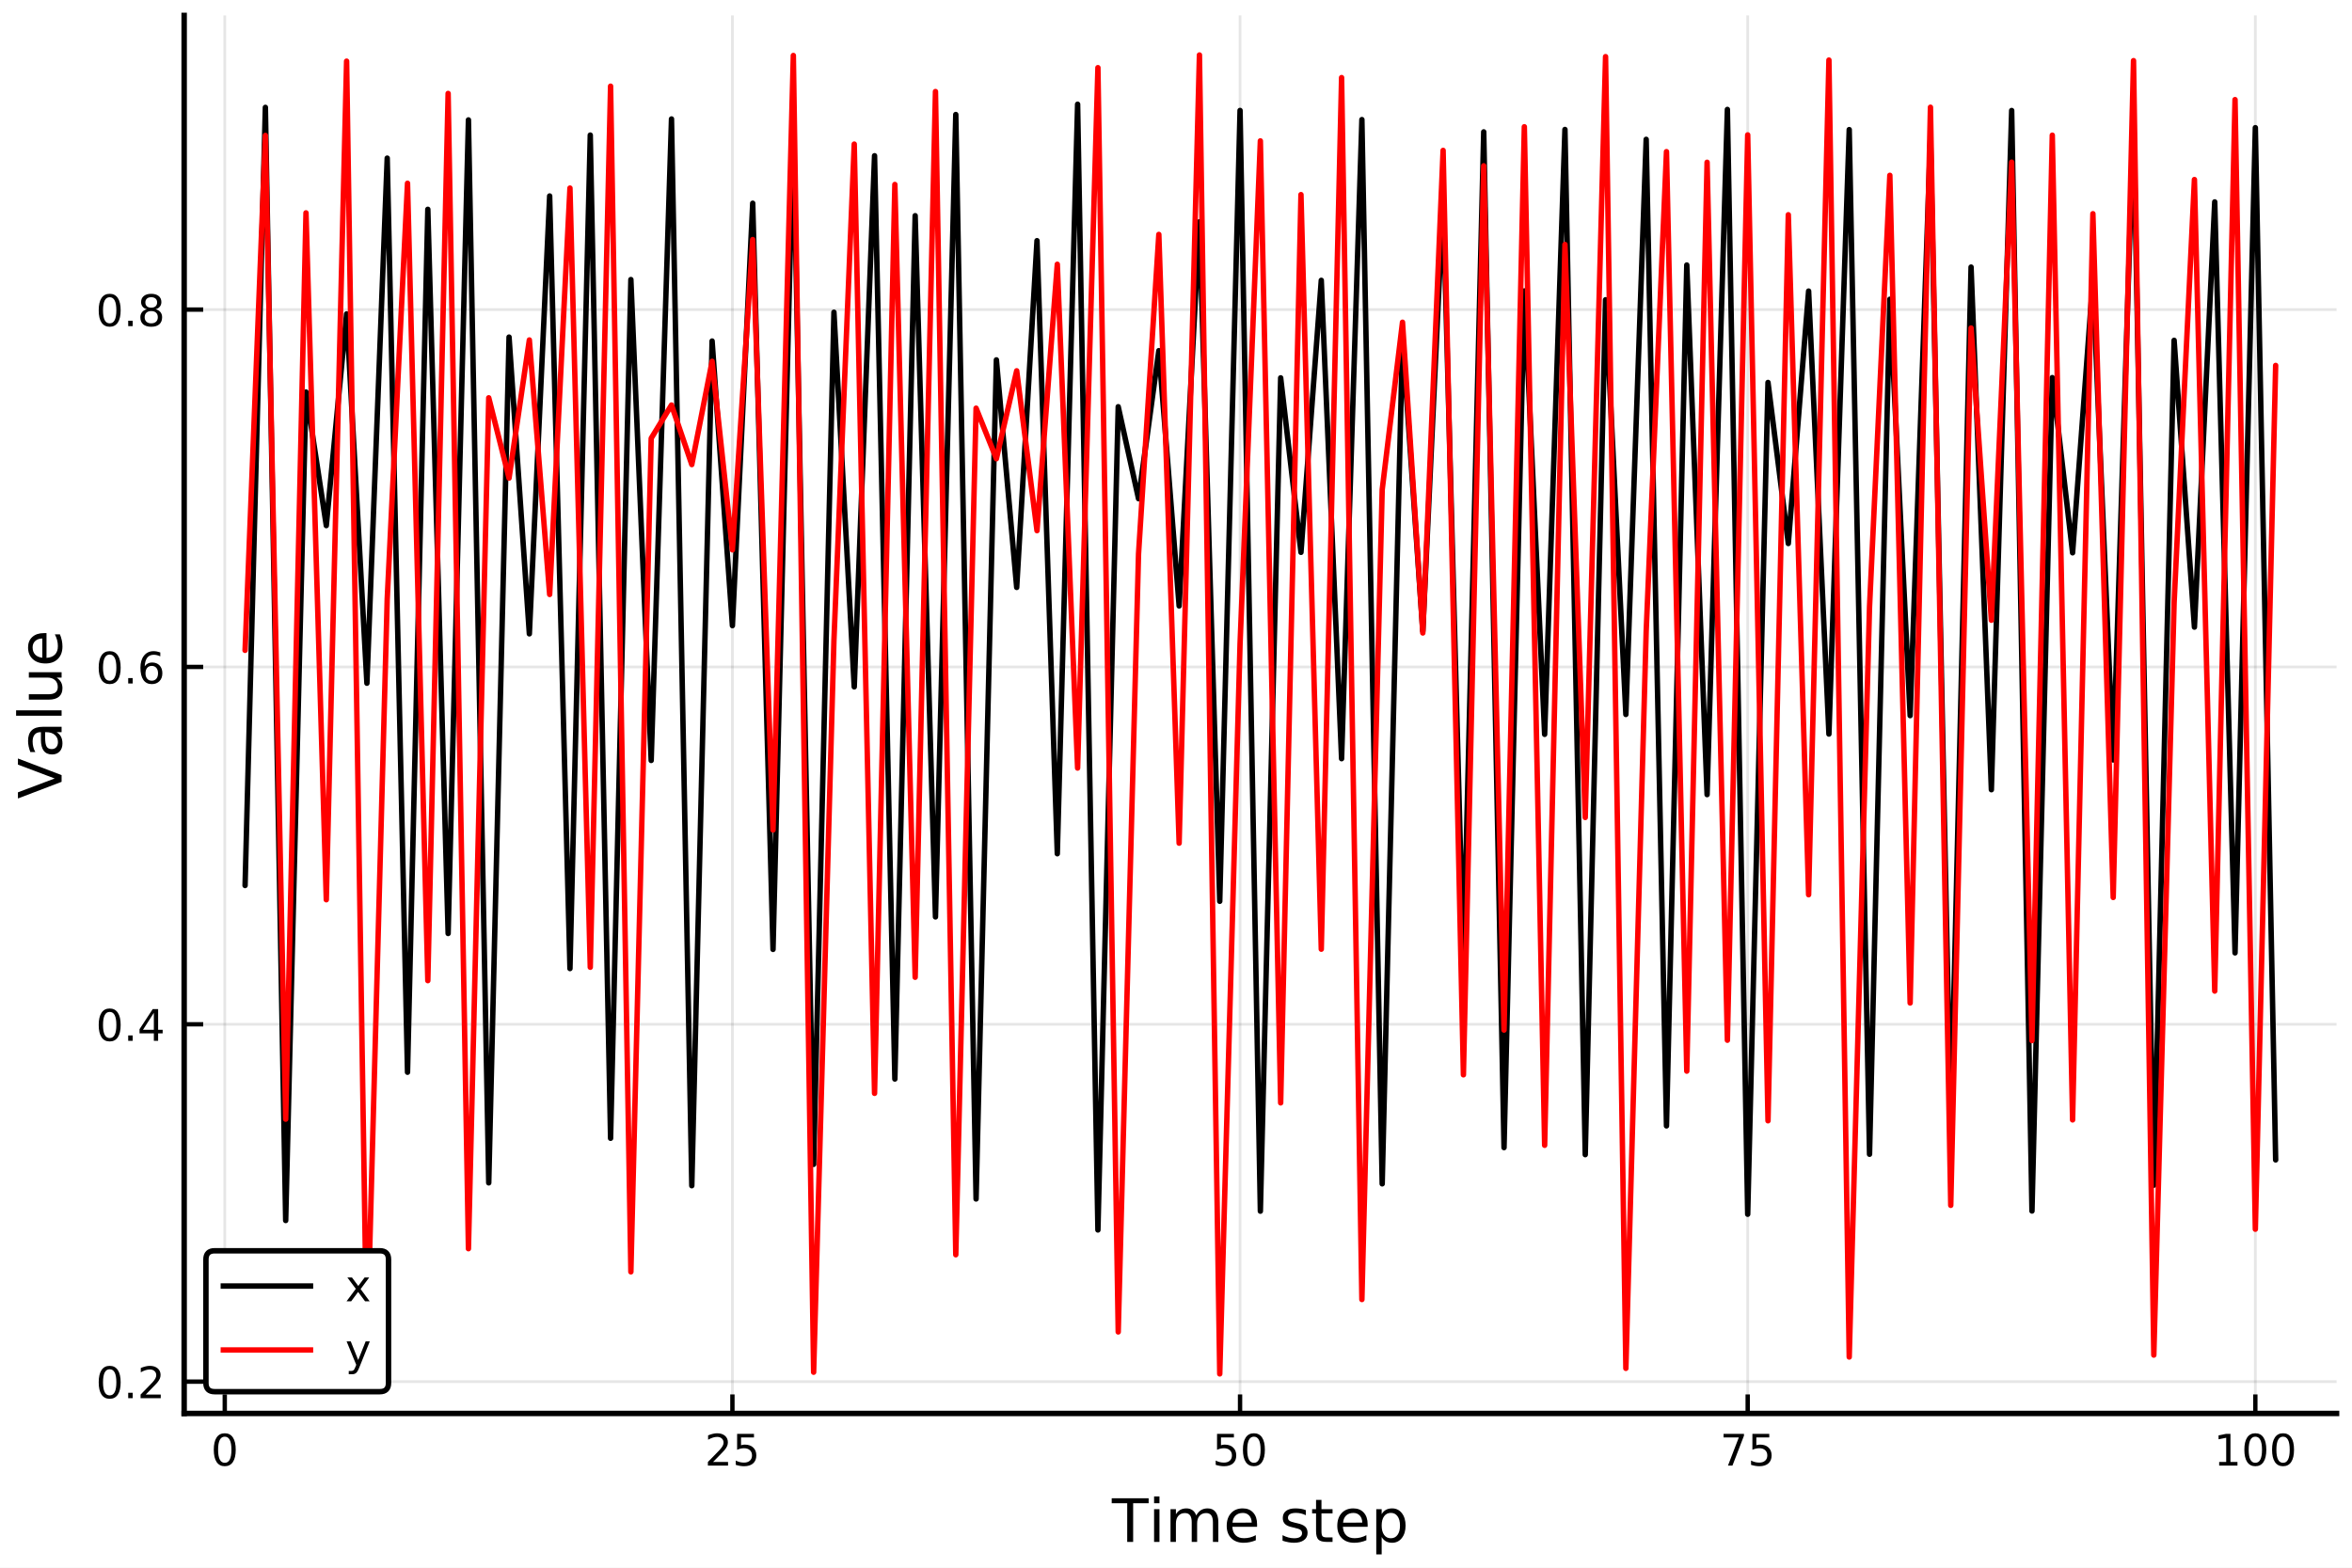
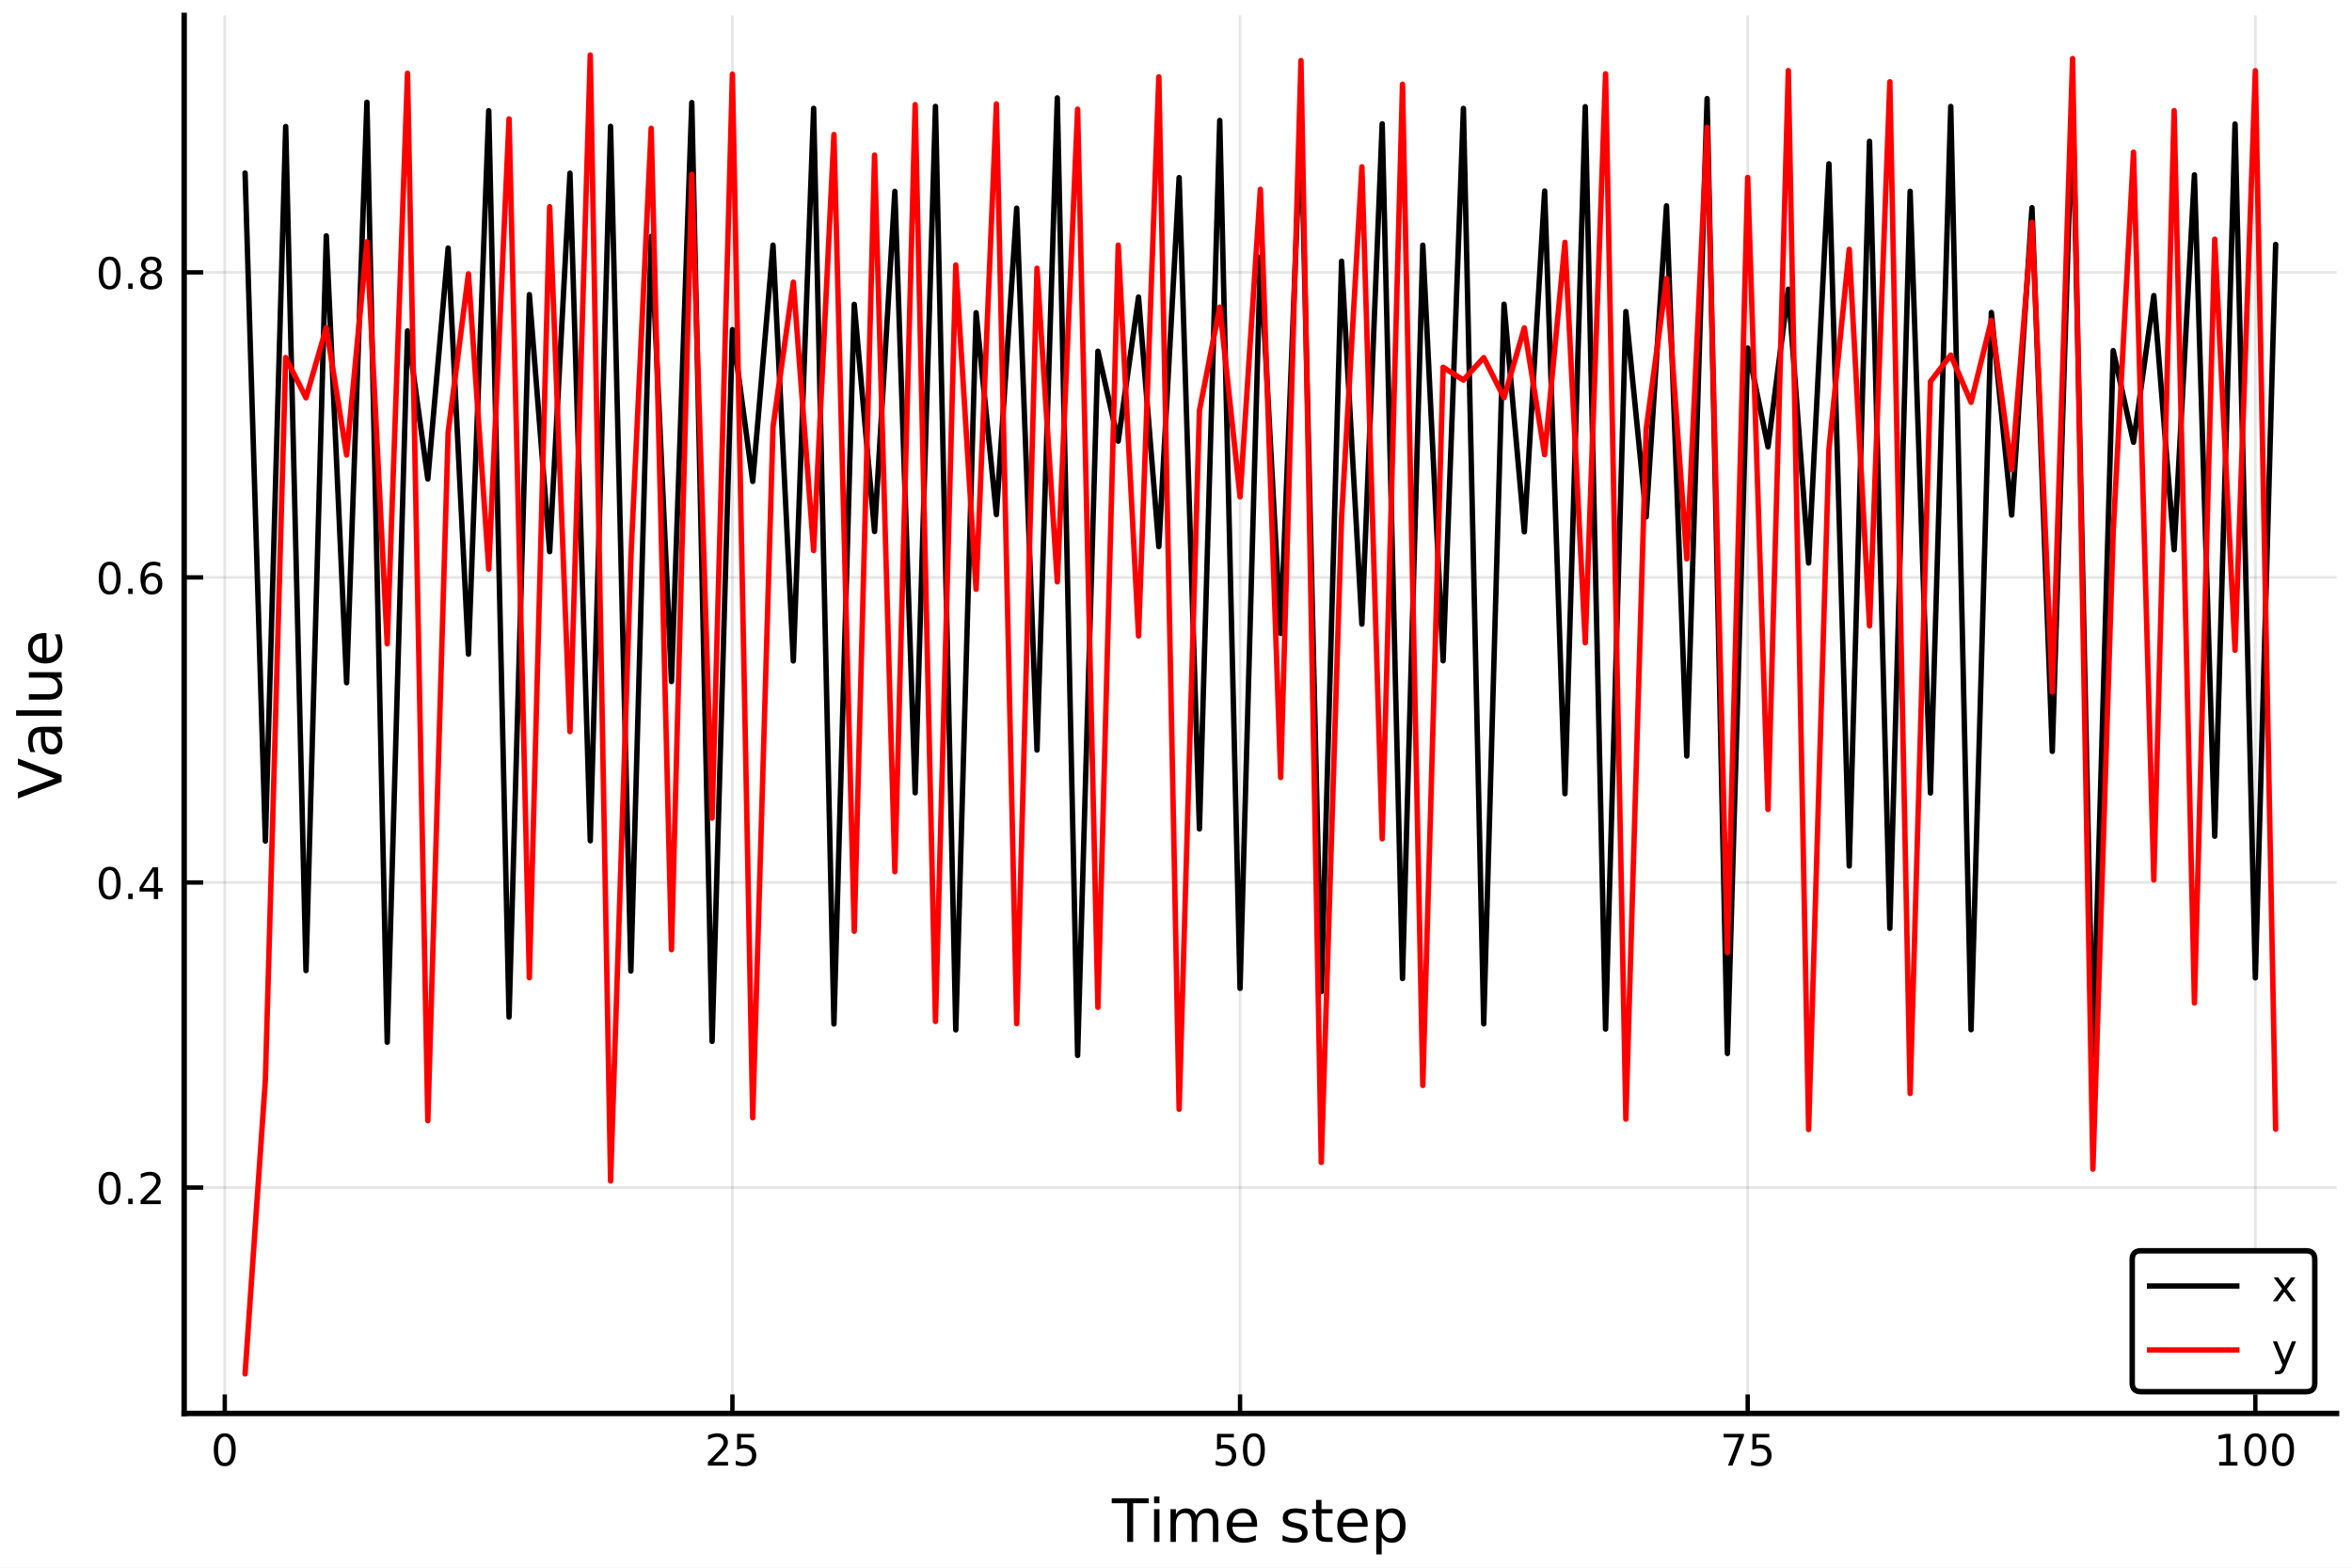
<svg xmlns="http://www.w3.org/2000/svg" xmlns:xlink="http://www.w3.org/1999/xlink" height="288pt" version="1.1" viewBox="0 0 432 288" width="432pt">
  <defs>
    <style type="text/css">
*{stroke-linecap:butt;stroke-linejoin:round;}
  </style>
  </defs>
  <g id="figure_1">
    <g id="patch_1">
      <path d="M 0 288  L 432 288  L 432 0  L 0 0  z " style="fill:#ffffff;" />
    </g>
    <g id="axes_1">
      <g id="patch_2">
        <path d="M 33.825 259.665  L 429.165 259.665  L 429.165 2.835  L 33.825 2.835  z " style="fill:#ffffff;" />
      </g>
      <g id="matplotlib.axis_1">
        <g id="xtick_1">
          <g id="line2d_1">
-             <path clip-path="url(#p6a5c3dcf49)" d="M 41.284 259.665  L 41.284 2.835  " style="fill:none;stroke:#000000;stroke-linecap:square;stroke-opacity:0.1;stroke-width:0.5;" />
+             <path clip-path="url(#pbc248b8d33)" d="M 41.284 259.665  L 41.284 2.835  " style="fill:none;stroke:#000000;stroke-linecap:square;stroke-opacity:0.1;stroke-width:0.5;" />
          </g>
          <g id="line2d_2">
            <defs>
-               <path d="M 0 0  L 0 -3.5  " id="mb498daff8a" style="stroke:#000000;stroke-width:0.8;" />
-             </defs>
-             <g>
-               <use style="stroke:#000000;stroke-width:0.8;" x="41.284" xlink:href="#mb498daff8a" y="259.665" />
+               <path d="M 0 0  L 0 -3.5  " id="mca0f3b9d40" style="stroke:#000000;stroke-width:0.8;" />
+             </defs>
+             <g>
+               <use style="stroke:#000000;stroke-width:0.8;" x="41.284" xlink:href="#mca0f3b9d40" y="259.665" />
            </g>
          </g>
          <g id="text_1">
            <defs>
              <path d="M 31.781 66.406  Q 24.172 66.406 20.328 58.906  Q 16.5 51.422 16.5 36.375  Q 16.5 21.391 20.328 13.891  Q 24.172 6.391 31.781 6.391  Q 39.453 6.391 43.281 13.891  Q 47.125 21.391 47.125 36.375  Q 47.125 51.422 43.281 58.906  Q 39.453 66.406 31.781 66.406  z M 31.781 74.219  Q 44.047 74.219 50.516 64.516  Q 56.984 54.828 56.984 36.375  Q 56.984 17.969 50.516 8.266  Q 44.047 -1.422 31.781 -1.422  Q 19.531 -1.422 13.062 8.266  Q 6.594 17.969 6.594 36.375  Q 6.594 54.828 13.062 64.516  Q 19.531 74.219 31.781 74.219  z " id="DejaVuSans-48" />
            </defs>
            <g transform="translate(38.7389 269.2441)scale(0.08 -0.08)">
              <use xlink:href="#DejaVuSans-48" />
            </g>
          </g>
        </g>
        <g id="xtick_2">
          <g id="line2d_3">
-             <path clip-path="url(#p6a5c3dcf49)" d="M 134.525 259.665  L 134.525 2.835  " style="fill:none;stroke:#000000;stroke-linecap:square;stroke-opacity:0.1;stroke-width:0.5;" />
+             <path clip-path="url(#pbc248b8d33)" d="M 134.525 259.665  L 134.525 2.835  " style="fill:none;stroke:#000000;stroke-linecap:square;stroke-opacity:0.1;stroke-width:0.5;" />
          </g>
          <g id="line2d_4">
            <g>
-               <use style="stroke:#000000;stroke-width:0.8;" x="134.525" xlink:href="#mb498daff8a" y="259.665" />
+               <use style="stroke:#000000;stroke-width:0.8;" x="134.525" xlink:href="#mca0f3b9d40" y="259.665" />
            </g>
          </g>
          <g id="text_2">
            <defs>
              <path d="M 19.188 8.297  L 53.609 8.297  L 53.609 0  L 7.328 0  L 7.328 8.297  Q 12.938 14.109 22.625 23.891  Q 32.328 33.688 34.812 36.531  Q 39.547 41.844 41.422 45.531  Q 43.312 49.219 43.312 52.781  Q 43.312 58.594 39.234 62.25  Q 35.156 65.922 28.609 65.922  Q 23.969 65.922 18.812 64.312  Q 13.672 62.703 7.812 59.422  L 7.812 69.391  Q 13.766 71.781 18.938 73  Q 24.125 74.219 28.422 74.219  Q 39.75 74.219 46.484 68.547  Q 53.219 62.891 53.219 53.422  Q 53.219 48.922 51.531 44.891  Q 49.859 40.875 45.406 35.406  Q 44.188 33.984 37.641 27.219  Q 31.109 20.453 19.188 8.297  z " id="DejaVuSans-50" />
              <path d="M 10.797 72.906  L 49.516 72.906  L 49.516 64.594  L 19.828 64.594  L 19.828 46.734  Q 21.969 47.469 24.109 47.828  Q 26.266 48.188 28.422 48.188  Q 40.625 48.188 47.75 41.5  Q 54.891 34.812 54.891 23.391  Q 54.891 11.625 47.562 5.094  Q 40.234 -1.422 26.906 -1.422  Q 22.312 -1.422 17.547 -0.641  Q 12.797 0.141 7.719 1.703  L 7.719 11.625  Q 12.109 9.234 16.797 8.062  Q 21.484 6.891 26.703 6.891  Q 35.156 6.891 40.078 11.328  Q 45.016 15.766 45.016 23.391  Q 45.016 31 40.078 35.438  Q 35.156 39.891 26.703 39.891  Q 22.75 39.891 18.812 39.016  Q 14.891 38.141 10.797 36.281  z " id="DejaVuSans-53" />
            </defs>
            <g transform="translate(129.4346 269.2441)scale(0.08 -0.08)">
              <use xlink:href="#DejaVuSans-50" />
              <use x="63.623" xlink:href="#DejaVuSans-53" />
            </g>
          </g>
        </g>
        <g id="xtick_3">
          <g id="line2d_5">
-             <path clip-path="url(#p6a5c3dcf49)" d="M 227.765 259.665  L 227.765 2.835  " style="fill:none;stroke:#000000;stroke-linecap:square;stroke-opacity:0.1;stroke-width:0.5;" />
+             <path clip-path="url(#pbc248b8d33)" d="M 227.765 259.665  L 227.765 2.835  " style="fill:none;stroke:#000000;stroke-linecap:square;stroke-opacity:0.1;stroke-width:0.5;" />
          </g>
          <g id="line2d_6">
            <g>
-               <use style="stroke:#000000;stroke-width:0.8;" x="227.765" xlink:href="#mb498daff8a" y="259.665" />
+               <use style="stroke:#000000;stroke-width:0.8;" x="227.765" xlink:href="#mca0f3b9d40" y="259.665" />
            </g>
          </g>
          <g id="text_3">
            <g transform="translate(222.6754 269.2441)scale(0.08 -0.08)">
              <use xlink:href="#DejaVuSans-53" />
              <use x="63.623" xlink:href="#DejaVuSans-48" />
            </g>
          </g>
        </g>
        <g id="xtick_4">
          <g id="line2d_7">
-             <path clip-path="url(#p6a5c3dcf49)" d="M 321.006 259.665  L 321.006 2.835  " style="fill:none;stroke:#000000;stroke-linecap:square;stroke-opacity:0.1;stroke-width:0.5;" />
+             <path clip-path="url(#pbc248b8d33)" d="M 321.006 259.665  L 321.006 2.835  " style="fill:none;stroke:#000000;stroke-linecap:square;stroke-opacity:0.1;stroke-width:0.5;" />
          </g>
          <g id="line2d_8">
            <g>
-               <use style="stroke:#000000;stroke-width:0.8;" x="321.006" xlink:href="#mb498daff8a" y="259.665" />
+               <use style="stroke:#000000;stroke-width:0.8;" x="321.006" xlink:href="#mca0f3b9d40" y="259.665" />
            </g>
          </g>
          <g id="text_4">
            <defs>
              <path d="M 8.203 72.906  L 55.078 72.906  L 55.078 68.703  L 28.609 0  L 18.312 0  L 43.219 64.594  L 8.203 64.594  z " id="DejaVuSans-55" />
            </defs>
            <g transform="translate(315.9161 269.2441)scale(0.08 -0.08)">
              <use xlink:href="#DejaVuSans-55" />
              <use x="63.623" xlink:href="#DejaVuSans-53" />
            </g>
          </g>
        </g>
        <g id="xtick_5">
          <g id="line2d_9">
-             <path clip-path="url(#p6a5c3dcf49)" d="M 414.247 259.665  L 414.247 2.835  " style="fill:none;stroke:#000000;stroke-linecap:square;stroke-opacity:0.1;stroke-width:0.5;" />
+             <path clip-path="url(#pbc248b8d33)" d="M 414.247 259.665  L 414.247 2.835  " style="fill:none;stroke:#000000;stroke-linecap:square;stroke-opacity:0.1;stroke-width:0.5;" />
          </g>
          <g id="line2d_10">
            <g>
-               <use style="stroke:#000000;stroke-width:0.8;" x="414.247" xlink:href="#mb498daff8a" y="259.665" />
+               <use style="stroke:#000000;stroke-width:0.8;" x="414.247" xlink:href="#mca0f3b9d40" y="259.665" />
            </g>
          </g>
          <g id="text_5">
            <defs>
              <path d="M 12.406 8.297  L 28.516 8.297  L 28.516 63.922  L 10.984 60.406  L 10.984 69.391  L 28.422 72.906  L 38.281 72.906  L 38.281 8.297  L 54.391 8.297  L 54.391 0  L 12.406 0  z " id="DejaVuSans-49" />
            </defs>
            <g transform="translate(406.6118 269.2441)scale(0.08 -0.08)">
              <use xlink:href="#DejaVuSans-49" />
              <use x="63.623" xlink:href="#DejaVuSans-48" />
              <use x="127.246" xlink:href="#DejaVuSans-48" />
            </g>
          </g>
        </g>
        <g id="text_6">
          <defs>
            <path d="M -0.297 72.906  L 61.375 72.906  L 61.375 64.594  L 35.5 64.594  L 35.5 0  L 25.594 0  L 25.594 64.594  L -0.297 64.594  z " id="DejaVuSans-84" />
            <path d="M 9.422 54.688  L 18.406 54.688  L 18.406 0  L 9.422 0  z M 9.422 75.984  L 18.406 75.984  L 18.406 64.594  L 9.422 64.594  z " id="DejaVuSans-105" />
            <path d="M 52 44.188  Q 55.375 50.25 60.062 53.125  Q 64.75 56 71.094 56  Q 79.641 56 84.281 50.016  Q 88.922 44.047 88.922 33.016  L 88.922 0  L 79.891 0  L 79.891 32.719  Q 79.891 40.578 77.094 44.375  Q 74.312 48.188 68.609 48.188  Q 61.625 48.188 57.562 43.547  Q 53.516 38.922 53.516 30.906  L 53.516 0  L 44.484 0  L 44.484 32.719  Q 44.484 40.625 41.703 44.406  Q 38.922 48.188 33.109 48.188  Q 26.219 48.188 22.156 43.531  Q 18.109 38.875 18.109 30.906  L 18.109 0  L 9.078 0  L 9.078 54.688  L 18.109 54.688  L 18.109 46.188  Q 21.188 51.219 25.484 53.609  Q 29.781 56 35.688 56  Q 41.656 56 45.828 52.969  Q 50 49.953 52 44.188  z " id="DejaVuSans-109" />
            <path d="M 56.203 29.594  L 56.203 25.203  L 14.891 25.203  Q 15.484 15.922 20.484 11.062  Q 25.484 6.203 34.422 6.203  Q 39.594 6.203 44.453 7.469  Q 49.312 8.734 54.109 11.281  L 54.109 2.781  Q 49.266 0.734 44.188 -0.344  Q 39.109 -1.422 33.891 -1.422  Q 20.797 -1.422 13.156 6.188  Q 5.516 13.812 5.516 26.812  Q 5.516 40.234 12.766 48.109  Q 20.016 56 32.328 56  Q 43.359 56 49.781 48.891  Q 56.203 41.797 56.203 29.594  z M 47.219 32.234  Q 47.125 39.594 43.094 43.984  Q 39.062 48.391 32.422 48.391  Q 24.906 48.391 20.391 44.141  Q 15.875 39.891 15.188 32.172  z " id="DejaVuSans-101" />
            <path id="DejaVuSans-32" />
            <path d="M 44.281 53.078  L 44.281 44.578  Q 40.484 46.531 36.375 47.5  Q 32.281 48.484 27.875 48.484  Q 21.188 48.484 17.844 46.438  Q 14.5 44.391 14.5 40.281  Q 14.5 37.156 16.891 35.375  Q 19.281 33.594 26.516 31.984  L 29.594 31.297  Q 39.156 29.25 43.188 25.516  Q 47.219 21.781 47.219 15.094  Q 47.219 7.469 41.188 3.016  Q 35.156 -1.422 24.609 -1.422  Q 20.219 -1.422 15.453 -0.562  Q 10.688 0.297 5.422 2  L 5.422 11.281  Q 10.406 8.688 15.234 7.391  Q 20.062 6.109 24.812 6.109  Q 31.156 6.109 34.562 8.281  Q 37.984 10.453 37.984 14.406  Q 37.984 18.062 35.516 20.016  Q 33.062 21.969 24.703 23.781  L 21.578 24.516  Q 13.234 26.266 9.516 29.906  Q 5.812 33.547 5.812 39.891  Q 5.812 47.609 11.281 51.797  Q 16.75 56 26.812 56  Q 31.781 56 36.172 55.266  Q 40.578 54.547 44.281 53.078  z " id="DejaVuSans-115" />
            <path d="M 18.312 70.219  L 18.312 54.688  L 36.812 54.688  L 36.812 47.703  L 18.312 47.703  L 18.312 18.016  Q 18.312 11.328 20.141 9.422  Q 21.969 7.516 27.594 7.516  L 36.812 7.516  L 36.812 0  L 27.594 0  Q 17.188 0 13.234 3.875  Q 9.281 7.766 9.281 18.016  L 9.281 47.703  L 2.688 47.703  L 2.688 54.688  L 9.281 54.688  L 9.281 70.219  z " id="DejaVuSans-116" />
            <path d="M 18.109 8.203  L 18.109 -20.797  L 9.078 -20.797  L 9.078 54.688  L 18.109 54.688  L 18.109 46.391  Q 20.953 51.266 25.266 53.625  Q 29.594 56 35.594 56  Q 45.562 56 51.781 48.094  Q 58.016 40.188 58.016 27.297  Q 58.016 14.406 51.781 6.484  Q 45.562 -1.422 35.594 -1.422  Q 29.594 -1.422 25.266 0.953  Q 20.953 3.328 18.109 8.203  z M 48.688 27.297  Q 48.688 37.203 44.609 42.844  Q 40.531 48.484 33.406 48.484  Q 26.266 48.484 22.188 42.844  Q 18.109 37.203 18.109 27.297  Q 18.109 17.391 22.188 11.75  Q 26.266 6.109 33.406 6.109  Q 40.531 6.109 44.609 11.75  Q 48.688 17.391 48.688 27.297  z " id="DejaVuSans-112" />
          </defs>
          <g transform="translate(204.2236 283.2661)scale(0.11 -0.11)">
            <use xlink:href="#DejaVuSans-84" />
            <use x="61.037" xlink:href="#DejaVuSans-105" />
            <use x="88.82" xlink:href="#DejaVuSans-109" />
            <use x="186.232" xlink:href="#DejaVuSans-101" />
            <use x="247.756" xlink:href="#DejaVuSans-32" />
            <use x="279.543" xlink:href="#DejaVuSans-115" />
            <use x="331.643" xlink:href="#DejaVuSans-116" />
            <use x="370.852" xlink:href="#DejaVuSans-101" />
            <use x="432.375" xlink:href="#DejaVuSans-112" />
          </g>
        </g>
      </g>
      <g id="matplotlib.axis_2">
        <g id="ytick_1">
          <g id="line2d_11">
-             <path clip-path="url(#p6a5c3dcf49)" d="M 33.825 253.819  L 429.165 253.819  " style="fill:none;stroke:#000000;stroke-linecap:square;stroke-opacity:0.1;stroke-width:0.5;" />
+             <path clip-path="url(#pbc248b8d33)" d="M 33.825 218.166  L 429.165 218.166  " style="fill:none;stroke:#000000;stroke-linecap:square;stroke-opacity:0.1;stroke-width:0.5;" />
          </g>
          <g id="line2d_12">
            <defs>
-               <path d="M 0 0  L 3.5 0  " id="ma4e958c7b9" style="stroke:#000000;stroke-width:0.8;" />
-             </defs>
-             <g>
-               <use style="stroke:#000000;stroke-width:0.8;" x="33.825" xlink:href="#ma4e958c7b9" y="253.819" />
+               <path d="M 0 0  L 3.5 0  " id="m23089de753" style="stroke:#000000;stroke-width:0.8;" />
+             </defs>
+             <g>
+               <use style="stroke:#000000;stroke-width:0.8;" x="33.825" xlink:href="#m23089de753" y="218.166" />
            </g>
          </g>
          <g id="text_7">
            <defs>
              <path d="M 10.688 12.406  L 21 12.406  L 21 0  L 10.688 0  z " id="DejaVuSans-46" />
            </defs>
-             <g transform="translate(17.60215 256.8585)scale(0.08 -0.08)">
+             <g transform="translate(17.60215 221.2058)scale(0.08 -0.08)">
              <use xlink:href="#DejaVuSans-48" />
              <use x="63.623" xlink:href="#DejaVuSans-46" />
              <use x="95.41" xlink:href="#DejaVuSans-50" />
            </g>
          </g>
        </g>
        <g id="ytick_2">
          <g id="line2d_13">
-             <path clip-path="url(#p6a5c3dcf49)" d="M 33.825 188.171  L 429.165 188.171  " style="fill:none;stroke:#000000;stroke-linecap:square;stroke-opacity:0.1;stroke-width:0.5;" />
+             <path clip-path="url(#pbc248b8d33)" d="M 33.825 162.122  L 429.165 162.122  " style="fill:none;stroke:#000000;stroke-linecap:square;stroke-opacity:0.1;stroke-width:0.5;" />
          </g>
          <g id="line2d_14">
            <g>
-               <use style="stroke:#000000;stroke-width:0.8;" x="33.825" xlink:href="#ma4e958c7b9" y="188.171" />
+               <use style="stroke:#000000;stroke-width:0.8;" x="33.825" xlink:href="#m23089de753" y="162.122" />
            </g>
          </g>
          <g id="text_8">
            <defs>
              <path d="M 37.797 64.312  L 12.891 25.391  L 37.797 25.391  z M 35.203 72.906  L 47.609 72.906  L 47.609 25.391  L 58.016 25.391  L 58.016 17.188  L 47.609 17.188  L 47.609 0  L 37.797 0  L 37.797 17.188  L 4.891 17.188  L 4.891 26.703  z " id="DejaVuSans-52" />
            </defs>
-             <g transform="translate(17.60215 191.2106)scale(0.08 -0.08)">
+             <g transform="translate(17.60215 165.1615)scale(0.08 -0.08)">
              <use xlink:href="#DejaVuSans-48" />
              <use x="63.623" xlink:href="#DejaVuSans-46" />
              <use x="95.41" xlink:href="#DejaVuSans-52" />
            </g>
          </g>
        </g>
        <g id="ytick_3">
          <g id="line2d_15">
-             <path clip-path="url(#p6a5c3dcf49)" d="M 33.825 122.523  L 429.165 122.523  " style="fill:none;stroke:#000000;stroke-linecap:square;stroke-opacity:0.1;stroke-width:0.5;" />
+             <path clip-path="url(#pbc248b8d33)" d="M 33.825 106.078  L 429.165 106.078  " style="fill:none;stroke:#000000;stroke-linecap:square;stroke-opacity:0.1;stroke-width:0.5;" />
          </g>
          <g id="line2d_16">
            <g>
-               <use style="stroke:#000000;stroke-width:0.8;" x="33.825" xlink:href="#ma4e958c7b9" y="122.523" />
+               <use style="stroke:#000000;stroke-width:0.8;" x="33.825" xlink:href="#m23089de753" y="106.078" />
            </g>
          </g>
          <g id="text_9">
            <defs>
              <path d="M 33.016 40.375  Q 26.375 40.375 22.484 35.828  Q 18.609 31.297 18.609 23.391  Q 18.609 15.531 22.484 10.953  Q 26.375 6.391 33.016 6.391  Q 39.656 6.391 43.531 10.953  Q 47.406 15.531 47.406 23.391  Q 47.406 31.297 43.531 35.828  Q 39.656 40.375 33.016 40.375  z M 52.594 71.297  L 52.594 62.312  Q 48.875 64.062 45.094 64.984  Q 41.312 65.922 37.594 65.922  Q 27.828 65.922 22.672 59.328  Q 17.531 52.734 16.797 39.406  Q 19.672 43.656 24.016 45.922  Q 28.375 48.188 33.594 48.188  Q 44.578 48.188 50.953 41.516  Q 57.328 34.859 57.328 23.391  Q 57.328 12.156 50.688 5.359  Q 44.047 -1.422 33.016 -1.422  Q 20.359 -1.422 13.672 8.266  Q 6.984 17.969 6.984 36.375  Q 6.984 53.656 15.188 63.938  Q 23.391 74.219 37.203 74.219  Q 40.922 74.219 44.703 73.484  Q 48.484 72.75 52.594 71.297  z " id="DejaVuSans-54" />
            </defs>
-             <g transform="translate(17.60215 125.5626)scale(0.08 -0.08)">
+             <g transform="translate(17.60215 109.1173)scale(0.08 -0.08)">
              <use xlink:href="#DejaVuSans-48" />
              <use x="63.623" xlink:href="#DejaVuSans-46" />
              <use x="95.41" xlink:href="#DejaVuSans-54" />
            </g>
          </g>
        </g>
        <g id="ytick_4">
          <g id="line2d_17">
-             <path clip-path="url(#p6a5c3dcf49)" d="M 33.825 56.875  L 429.165 56.875  " style="fill:none;stroke:#000000;stroke-linecap:square;stroke-opacity:0.1;stroke-width:0.5;" />
+             <path clip-path="url(#pbc248b8d33)" d="M 33.825 50.034  L 429.165 50.034  " style="fill:none;stroke:#000000;stroke-linecap:square;stroke-opacity:0.1;stroke-width:0.5;" />
          </g>
          <g id="line2d_18">
            <g>
-               <use style="stroke:#000000;stroke-width:0.8;" x="33.825" xlink:href="#ma4e958c7b9" y="56.875" />
+               <use style="stroke:#000000;stroke-width:0.8;" x="33.825" xlink:href="#m23089de753" y="50.034" />
            </g>
          </g>
          <g id="text_10">
            <defs>
              <path d="M 31.781 34.625  Q 24.75 34.625 20.719 30.859  Q 16.703 27.094 16.703 20.516  Q 16.703 13.922 20.719 10.156  Q 24.75 6.391 31.781 6.391  Q 38.812 6.391 42.859 10.172  Q 46.922 13.969 46.922 20.516  Q 46.922 27.094 42.891 30.859  Q 38.875 34.625 31.781 34.625  z M 21.922 38.812  Q 15.578 40.375 12.031 44.719  Q 8.5 49.078 8.5 55.328  Q 8.5 64.062 14.719 69.141  Q 20.953 74.219 31.781 74.219  Q 42.672 74.219 48.875 69.141  Q 55.078 64.062 55.078 55.328  Q 55.078 49.078 51.531 44.719  Q 48 40.375 41.703 38.812  Q 48.828 37.156 52.797 32.312  Q 56.781 27.484 56.781 20.516  Q 56.781 9.906 50.312 4.234  Q 43.844 -1.422 31.781 -1.422  Q 19.734 -1.422 13.25 4.234  Q 6.781 9.906 6.781 20.516  Q 6.781 27.484 10.781 32.312  Q 14.797 37.156 21.922 38.812  z M 18.312 54.391  Q 18.312 48.734 21.844 45.562  Q 25.391 42.391 31.781 42.391  Q 38.141 42.391 41.719 45.562  Q 45.312 48.734 45.312 54.391  Q 45.312 60.062 41.719 63.234  Q 38.141 66.406 31.781 66.406  Q 25.391 66.406 21.844 63.234  Q 18.312 60.062 18.312 54.391  z " id="DejaVuSans-56" />
            </defs>
-             <g transform="translate(17.60215 59.91466)scale(0.08 -0.08)">
+             <g transform="translate(17.60215 53.07312)scale(0.08 -0.08)">
              <use xlink:href="#DejaVuSans-48" />
              <use x="63.623" xlink:href="#DejaVuSans-46" />
              <use x="95.41" xlink:href="#DejaVuSans-56" />
            </g>
          </g>
        </g>
        <g id="text_11">
          <defs>
            <path d="M 28.609 0  L 0.781 72.906  L 11.078 72.906  L 34.188 11.531  L 57.328 72.906  L 67.578 72.906  L 39.797 0  z " id="DejaVuSans-86" />
            <path d="M 34.281 27.484  Q 23.391 27.484 19.188 25  Q 14.984 22.516 14.984 16.5  Q 14.984 11.719 18.141 8.906  Q 21.297 6.109 26.703 6.109  Q 34.188 6.109 38.703 11.406  Q 43.219 16.703 43.219 25.484  L 43.219 27.484  z M 52.203 31.203  L 52.203 0  L 43.219 0  L 43.219 8.297  Q 40.141 3.328 35.547 0.953  Q 30.953 -1.422 24.312 -1.422  Q 15.922 -1.422 10.953 3.297  Q 6 8.016 6 15.922  Q 6 25.141 12.172 29.828  Q 18.359 34.516 30.609 34.516  L 43.219 34.516  L 43.219 35.406  Q 43.219 41.609 39.141 45  Q 35.062 48.391 27.688 48.391  Q 23 48.391 18.547 47.266  Q 14.109 46.141 10.016 43.891  L 10.016 52.203  Q 14.938 54.109 19.578 55.047  Q 24.219 56 28.609 56  Q 40.484 56 46.344 49.844  Q 52.203 43.703 52.203 31.203  z " id="DejaVuSans-97" />
            <path d="M 9.422 75.984  L 18.406 75.984  L 18.406 0  L 9.422 0  z " id="DejaVuSans-108" />
            <path d="M 8.5 21.578  L 8.5 54.688  L 17.484 54.688  L 17.484 21.922  Q 17.484 14.156 20.5 10.266  Q 23.531 6.391 29.594 6.391  Q 36.859 6.391 41.078 11.031  Q 45.312 15.672 45.312 23.688  L 45.312 54.688  L 54.297 54.688  L 54.297 0  L 45.312 0  L 45.312 8.406  Q 42.047 3.422 37.719 1  Q 33.406 -1.422 27.688 -1.422  Q 18.266 -1.422 13.375 4.438  Q 8.5 10.297 8.5 21.578  z M 31.109 56  z " id="DejaVuSans-117" />
          </defs>
          <g transform="translate(11.31449 146.7746)rotate(-90)scale(0.11 -0.11)">
            <use xlink:href="#DejaVuSans-86" />
            <use x="68.299" xlink:href="#DejaVuSans-97" />
            <use x="129.578" xlink:href="#DejaVuSans-108" />
            <use x="157.361" xlink:href="#DejaVuSans-117" />
            <use x="220.74" xlink:href="#DejaVuSans-101" />
          </g>
        </g>
      </g>
      <g id="line2d_19">
-         <path clip-path="url(#p6a5c3dcf49)" d="M 45.014 162.671  L 48.743 19.726  L 52.473 224.219  L 56.202 72.017  L 59.932 96.555  L 63.662 57.67  L 67.391 125.512  L 71.121 29.053  L 74.851 196.979  L 78.58 38.454  L 82.31 171.487  L 86.039 22.032  L 89.769 217.302  L 93.499 61.927  L 97.228 116.441  L 100.958 36.006  L 104.688 177.934  L 108.417 24.816  L 112.147 209.111  L 115.876 51.359  L 119.606 139.703  L 123.336 21.857  L 127.065 217.825  L 130.795 62.653  L 134.525 114.935  L 138.254 37.338  L 141.984 174.411  L 145.714 23.18  L 149.443 213.905  L 153.173 57.362  L 156.902 126.183  L 160.632 28.612  L 164.362 198.224  L 168.091 39.627  L 171.821 168.445  L 175.551 21.04  L 179.28 220.262  L 183.01 66.114  L 186.739 107.913  L 190.469 44.216  L 194.199 156.836  L 197.928 19.152  L 201.658 225.956  L 205.388 74.72  L 209.117 91.614  L 212.847 64.42  L 216.576 111.317  L 220.306 40.744  L 224.036 165.575  L 227.765 20.294  L 231.495 222.503  L 235.225 69.415  L 238.954 101.465  L 242.684 51.5  L 246.414 139.376  L 250.143 21.972  L 253.873 217.481  L 257.602 62.176  L 261.332 115.924  L 265.062 36.458  L 268.791 176.735  L 272.521 24.228  L 276.251 210.827  L 279.98 53.448  L 283.71 134.907  L 287.439 23.786  L 291.169 212.121  L 294.899 55.069  L 298.628 131.254  L 302.358 25.6  L 306.088 206.836  L 309.817 48.688  L 313.547 145.976  L 317.276 20.107  L 321.006 223.067  L 324.736 70.264  L 328.465 99.848  L 332.195 53.473  L 335.925 134.851  L 339.654 23.812  L 343.384 212.046  L 347.114 54.974  L 350.843 131.466  L 354.573 25.487  L 358.302 207.165  L 362.032 49.067  L 365.762 145.076  L 369.491 20.304  L 373.221 222.474  L 376.951 69.371  L 380.68 101.55  L 384.41 51.398  L 388.139 139.613  L 391.869 21.888  L 395.599 217.73  L 399.328 62.521  L 403.058 115.207  L 406.788 37.094  L 410.517 175.053  L 414.247 23.458  L 417.976 213.087  " style="fill:none;stroke:#000000;stroke-linecap:round;" />
+         <path clip-path="url(#pbc248b8d33)" d="M 45.014 31.795  L 48.743 154.509  L 52.473 23.249  L 56.202 178.304  L 59.932 43.33  L 63.662 125.422  L 67.391 18.792  L 71.121 191.469  L 74.851 60.795  L 78.58 87.995  L 82.31 45.572  L 86.039 120.17  L 89.769 20.343  L 93.499 186.829  L 97.228 54.123  L 100.958 101.352  L 104.688 31.815  L 108.417 154.456  L 112.147 23.22  L 115.876 178.386  L 119.606 43.425  L 123.336 125.197  L 127.065 18.844  L 130.795 191.313  L 134.525 60.561  L 138.254 88.442  L 141.984 45.036  L 145.714 121.415  L 149.443 19.91  L 153.173 188.117  L 156.902 55.918  L 160.632 97.643  L 164.362 35.168  L 168.091 145.645  L 171.821 19.549  L 175.551 189.195  L 179.28 57.455  L 183.01 94.536  L 186.739 38.253  L 190.469 137.796  L 194.199 17.987  L 197.928 193.902  L 201.658 64.519  L 205.388 81.044  L 209.117 54.574  L 212.847 100.412  L 216.576 32.632  L 220.306 152.284  L 224.036 22.127  L 227.765 181.568  L 231.495 47.238  L 235.225 116.354  L 238.954 21.922  L 242.684 182.17  L 246.414 47.989  L 250.143 114.659  L 253.873 22.745  L 257.602 179.766  L 261.332 45.046  L 265.062 121.392  L 268.791 19.918  L 272.521 188.094  L 276.251 55.886  L 279.98 97.709  L 283.71 35.105  L 287.439 145.807  L 291.169 19.599  L 294.899 189.047  L 298.628 57.243  L 302.358 94.961  L 306.088 37.816  L 309.817 138.893  L 313.547 18.108  L 317.276 193.533  L 321.006 63.945  L 324.736 82.092  L 328.465 53.136  L 332.195 103.427  L 335.925 30.097  L 339.654 159.086  L 343.384 25.962  L 347.114 170.543  L 350.843 35.154  L 354.573 145.68  L 358.302 19.56  L 362.032 189.164  L 365.762 57.41  L 369.491 94.626  L 373.221 38.16  L 376.951 138.03  L 380.68 18.01  L 384.41 193.832  L 388.139 64.408  L 391.869 81.245  L 395.599 54.296  L 399.328 100.99  L 403.058 32.127  L 406.788 153.624  L 410.517 22.787  L 414.247 179.644  L 417.976 44.9  " style="fill:none;stroke:#000000;stroke-linecap:round;" />
      </g>
      <g id="line2d_20">
-         <path clip-path="url(#p6a5c3dcf49)" d="M 45.014 119.475  L 48.743 24.881  L 52.473 205.602  L 56.202 39.108  L 59.932 165.288  L 63.662 11.236  L 67.391 248.632  L 71.121 110.049  L 74.851 33.668  L 78.58 180.153  L 82.31 17.169  L 86.039 229.397  L 89.769 73.081  L 93.499 87.832  L 97.228 62.456  L 100.958 109.208  L 104.688 34.552  L 108.417 177.691  L 112.147 15.835  L 115.876 233.65  L 119.606 80.522  L 123.336 74.406  L 127.065 85.348  L 130.795 66.379  L 134.525 101.012  L 138.254 44.01  L 141.984 152.475  L 145.714 10.196  L 149.443 252.088  L 153.173 117.592  L 156.902 26.473  L 160.632 200.858  L 164.362 33.891  L 168.091 179.532  L 171.821 16.819  L 175.551 230.509  L 179.28 74.986  L 183.01 84.273  L 186.739 68.121  L 190.469 97.488  L 194.199 48.551  L 197.928 141.099  L 201.658 12.433  L 205.388 244.687  L 209.117 101.773  L 212.847 43.067  L 216.576 154.898  L 220.306 10.103  L 224.036 252.397  L 227.765 118.278  L 231.495 25.883  L 235.225 202.608  L 238.954 35.755  L 242.684 174.37  L 246.414 14.257  L 250.143 238.735  L 253.873 89.966  L 257.602 59.198  L 261.332 116.282  L 265.062 27.629  L 268.791 197.451  L 272.521 30.462  L 276.251 189.233  L 279.98 23.289  L 283.71 210.401  L 287.439 44.913  L 291.169 150.176  L 294.899 10.408  L 298.628 251.381  L 302.358 116.026  L 306.088 27.86  L 309.817 196.775  L 313.547 29.813  L 317.276 191.099  L 321.006 24.781  L 324.736 205.899  L 328.465 39.453  L 332.195 164.369  L 335.925 11.036  L 339.654 249.295  L 343.384 111.475  L 347.114 32.208  L 350.843 184.258  L 354.573 19.701  L 358.302 221.433  L 362.032 60.262  L 365.762 113.943  L 369.491 29.79  L 373.221 191.165  L 376.951 24.836  L 380.68 205.737  L 384.41 39.264  L 388.139 164.872  L 391.869 11.143  L 395.599 248.94  L 399.328 110.711  L 403.058 32.985  L 406.788 182.068  L 410.517 18.302  L 414.247 225.816  L 417.976 67.137  " style="fill:none;stroke:#ff0000;stroke-linecap:round;" />
+         <path clip-path="url(#pbc248b8d33)" d="M 45.014 252.397  L 48.743 198.374  L 52.473 65.681  L 56.202 73.082  L 59.932 60.193  L 63.662 83.589  L 67.391 44.427  L 71.121 118.286  L 74.851 13.467  L 78.58 205.885  L 82.31 79.43  L 86.039 50.313  L 89.769 104.551  L 93.499 21.849  L 97.228 179.622  L 100.958 37.981  L 104.688 134.399  L 108.417 10.103  L 112.147 216.954  L 115.876 102.46  L 119.606 23.571  L 123.336 174.462  L 127.065 32.019  L 130.795 150.296  L 134.525 13.631  L 138.254 205.351  L 141.984 78.403  L 145.714 51.838  L 149.443 101.144  L 153.173 24.715  L 156.902 171.078  L 160.632 28.498  L 164.362 160.135  L 168.091 19.221  L 171.821 187.652  L 175.551 48.685  L 179.28 108.257  L 183.01 19.088  L 186.739 188.065  L 190.469 49.282  L 194.199 106.889  L 197.928 20.064  L 201.658 185.056  L 205.388 45.035  L 209.117 116.825  L 212.847 14.117  L 216.576 203.78  L 220.306 75.423  L 224.036 56.423  L 227.765 91.277  L 231.495 34.773  L 235.225 142.834  L 238.954 11.128  L 242.684 213.549  L 246.414 95.023  L 250.143 30.646  L 253.873 154.094  L 257.602 15.48  L 261.332 199.403  L 265.062 67.476  L 268.791 69.82  L 272.521 65.691  L 276.251 73.062  L 279.98 60.226  L 283.71 83.525  L 287.439 44.515  L 291.169 118.074  L 294.899 13.557  L 298.628 205.591  L 302.358 78.863  L 306.088 51.151  L 309.817 102.671  L 313.547 23.392  L 317.276 174.994  L 321.006 32.601  L 324.736 148.701  L 328.465 12.971  L 332.195 207.499  L 335.925 82.583  L 339.654 45.808  L 343.384 114.979  L 347.114 15.021  L 350.843 200.873  L 354.573 70.087  L 358.302 65.232  L 362.032 73.911  L 365.762 58.841  L 369.491 86.302  L 373.221 40.839  L 376.951 127.118  L 380.68 10.758  L 384.41 214.776  L 388.139 97.667  L 391.869 27.96  L 395.599 161.667  L 399.328 20.326  L 403.058 184.254  L 406.788 43.944  L 410.517 119.455  L 414.247 12.988  L 417.976 207.443  " style="fill:none;stroke:#ff0000;stroke-linecap:round;" />
      </g>
      <g id="patch_3">
        <path d="M 33.825 259.665  L 33.825 2.835  " style="fill:none;stroke:#000000;stroke-linecap:square;stroke-linejoin:miter;" />
      </g>
      <g id="patch_4">
        <path d="M 33.825 259.665  L 429.165 259.665  " style="fill:none;stroke:#000000;stroke-linecap:square;stroke-linejoin:miter;" />
      </g>
      <g id="legend_1">
        <g id="patch_5">
-           <path d="M 39.425 255.665  L 69.76 255.665  Q 71.36 255.665 71.36 254.065  L 71.36 231.38  Q 71.36 229.78 69.76 229.78  L 39.425 229.78  Q 37.825 229.78 37.825 231.38  L 37.825 254.065  Q 37.825 255.665 39.425 255.665  z " style="fill:#ffffff;stroke:#000000;stroke-linejoin:miter;" />
+           <path d="M 393.23 255.665  L 423.565 255.665  Q 425.165 255.665 425.165 254.065  L 425.165 231.38  Q 425.165 229.78 423.565 229.78  L 393.23 229.78  Q 391.63 229.78 391.63 231.38  L 391.63 254.065  Q 391.63 255.665 393.23 255.665  z " style="fill:#ffffff;stroke:#000000;stroke-linejoin:miter;" />
        </g>
        <g id="line2d_21">
-           <path d="M 41.025 236.259  L 57.025 236.259  " style="fill:none;stroke:#000000;stroke-linecap:square;" />
+           <path d="M 394.83 236.259  L 410.83 236.259  " style="fill:none;stroke:#000000;stroke-linecap:square;" />
        </g>
        <g id="line2d_22" />
        <g id="text_12">
          <defs>
            <path d="M 54.891 54.688  L 35.109 28.078  L 55.906 0  L 45.312 0  L 29.391 21.484  L 13.484 0  L 2.875 0  L 24.125 28.609  L 4.688 54.688  L 15.281 54.688  L 29.781 35.203  L 44.281 54.688  z " id="DejaVuSans-120" />
          </defs>
-           <g transform="translate(63.42465 239.0591)scale(0.08 -0.08)">
+           <g transform="translate(417.2304 239.0591)scale(0.08 -0.08)">
            <use xlink:href="#DejaVuSans-120" />
          </g>
        </g>
        <g id="line2d_23">
-           <path d="M 41.025 248.002  L 57.025 248.002  " style="fill:none;stroke:#ff0000;stroke-linecap:square;" />
+           <path d="M 394.83 248.002  L 410.83 248.002  " style="fill:none;stroke:#ff0000;stroke-linecap:square;" />
        </g>
        <g id="line2d_24" />
        <g id="text_13">
          <defs>
            <path d="M 32.172 -5.078  Q 28.375 -14.844 24.75 -17.812  Q 21.141 -20.797 15.094 -20.797  L 7.906 -20.797  L 7.906 -13.281  L 13.188 -13.281  Q 16.891 -13.281 18.938 -11.516  Q 21 -9.766 23.484 -3.219  L 25.094 0.875  L 2.984 54.688  L 12.5 54.688  L 29.594 11.922  L 46.688 54.688  L 56.203 54.688  z " id="DejaVuSans-121" />
          </defs>
-           <g transform="translate(63.42465 250.8016)scale(0.08 -0.08)">
+           <g transform="translate(417.2304 250.8016)scale(0.08 -0.08)">
            <use xlink:href="#DejaVuSans-121" />
          </g>
        </g>
      </g>
    </g>
  </g>
  <defs>
-     <clipPath id="p6a5c3dcf49">
+     <clipPath id="pbc248b8d33">
      <rect height="256.831" width="395.341" x="33.825" y="2.835" />
    </clipPath>
  </defs>
</svg>
